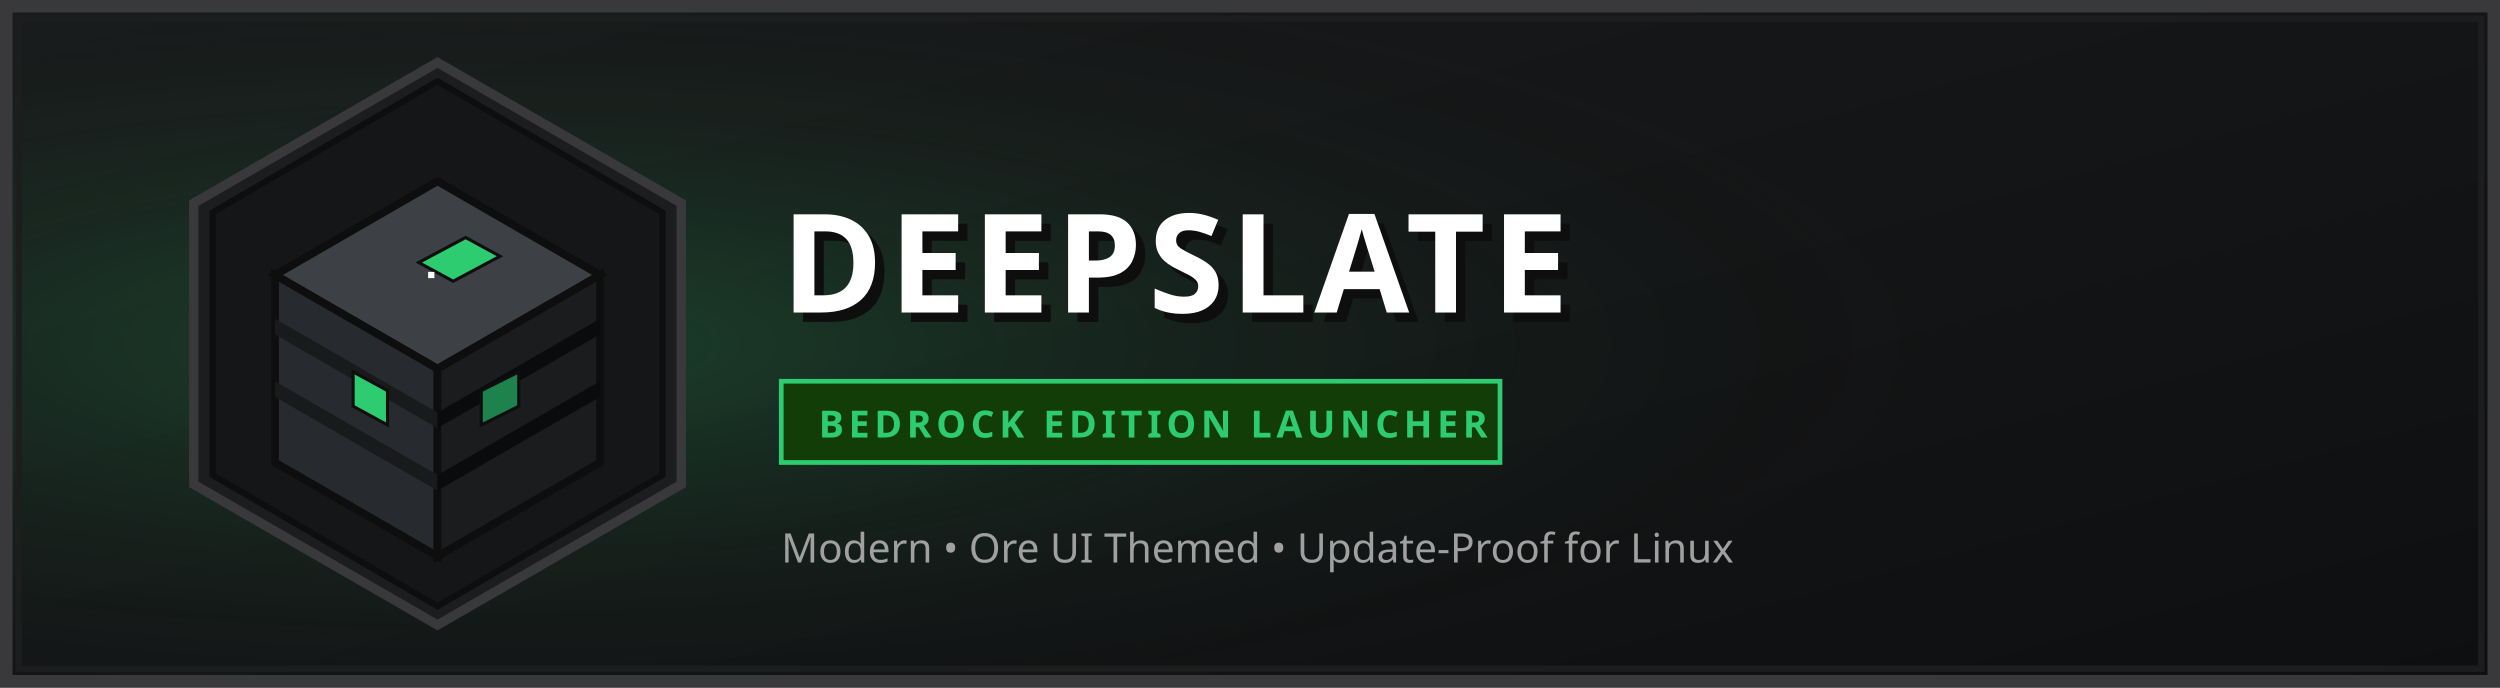
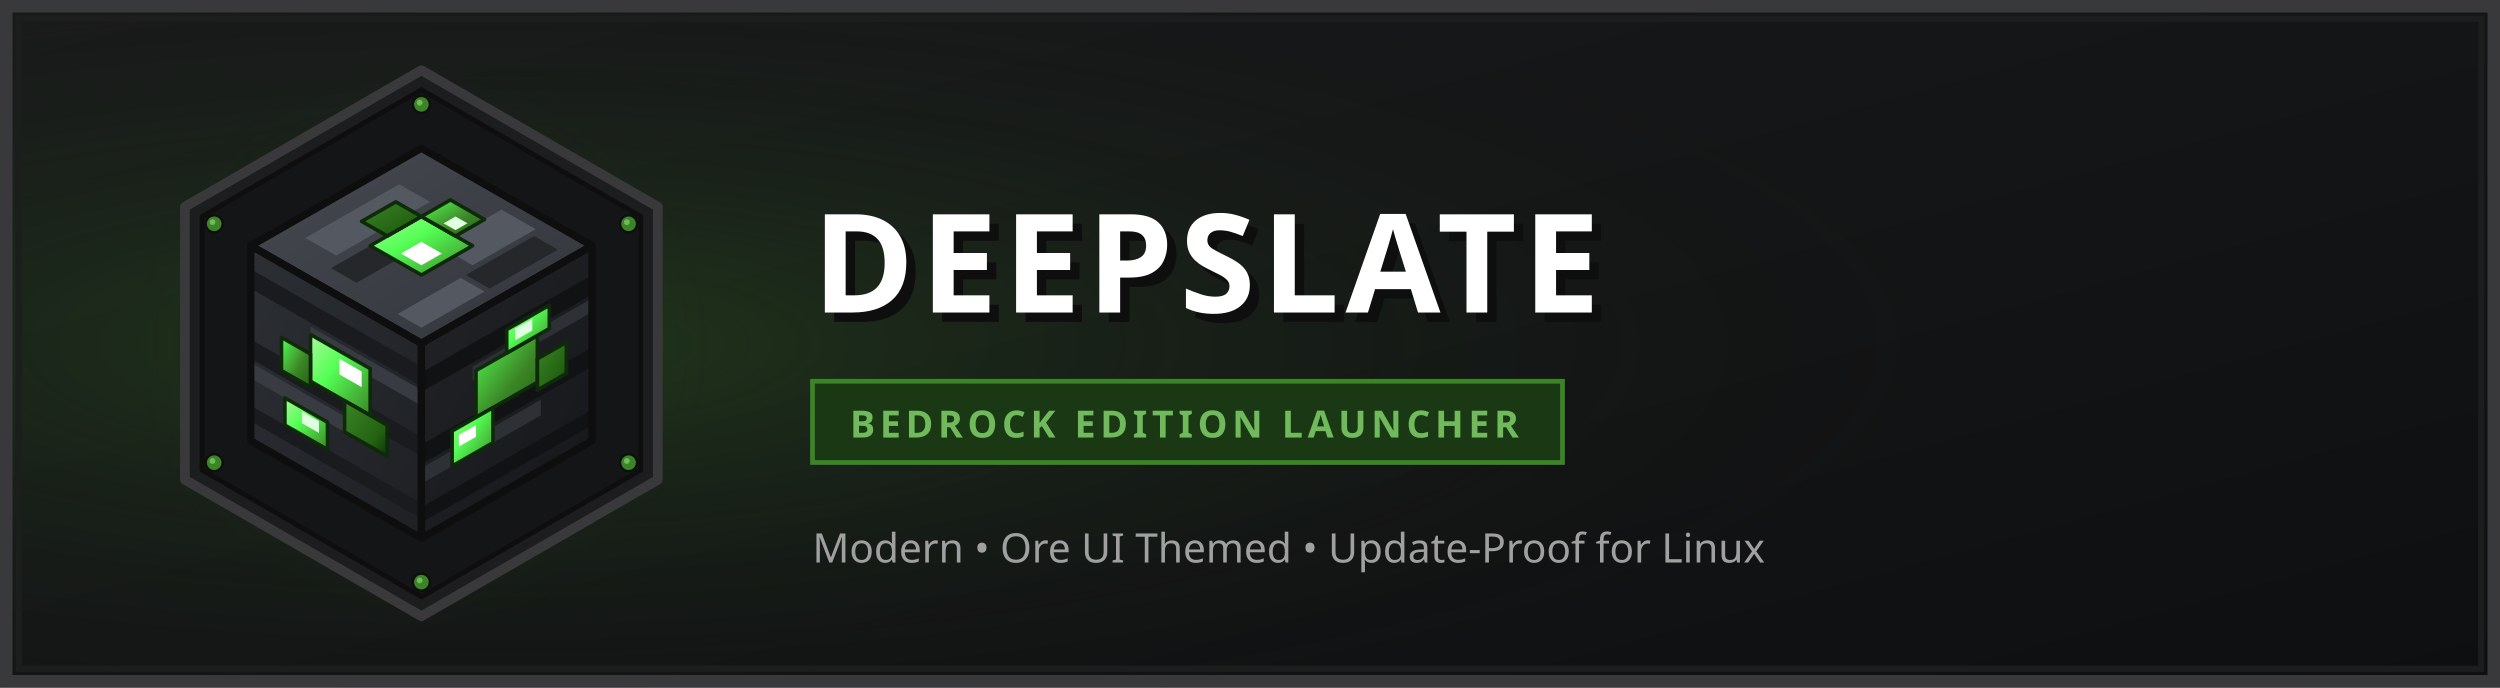
<svg xmlns="http://www.w3.org/2000/svg" width="800" height="220" viewBox="0 0 800 220" fill="none">
  <defs>
    <linearGradient id="bannerBg" x1="0%" y1="0%" x2="100%" y2="100%">
      <stop offset="0%" stop-color="#191A1B" />
      <stop offset="50%" stop-color="#141516" />
      <stop offset="100%" stop-color="#0E0F10" />
    </linearGradient>
    <radialGradient id="emeraldBannerGlow" cx="20%" cy="50%" r="60%">
-       <stop offset="0%" stop-color="#2ECC71" stop-opacity="0.25" />
+       <stop offset="0%" stop-color="#3B8526" stop-opacity="0.30" />
      <stop offset="100%" stop-color="#141516" stop-opacity="0" />
    </radialGradient>
-     <linearGradient id="textEmerald" x1="0%" y1="0%" x2="0%" y2="100%">
-       <stop offset="0%" stop-color="#A3E4D7" />
-       <stop offset="40%" stop-color="#2ECC71" />
-       <stop offset="100%" stop-color="#1E824C" />
-     </linearGradient>
  </defs>
  <rect width="800" height="220" fill="url(#bannerBg)" />
  <rect width="800" height="220" fill="url(#emeraldBannerGlow)" />
  <rect x="2" y="2" width="796" height="216" stroke="#39393B" stroke-width="4" fill="none" />
  <rect x="6" y="6" width="788" height="208" stroke="#1C1D1D" stroke-width="2" fill="none" />
-   <g transform="translate(40, 10)">
-     <polygon points="100,10 178,55 178,145 100,190 22,145 22,55" fill="#1C1D1E" stroke="#39393B" stroke-width="3" />
-     <polygon points="100,16 172,58 172,142 100,184 28,142 28,58" fill="#151617" stroke="#0E0E0F" stroke-width="2" />
-     <g transform="translate(100, 100)">
-       <polygon points="0,-52 52,-22 0,8 -52,-22" fill="#3D4146" stroke="#0E0E0F" stroke-width="2.5" />
-       <polygon points="-52,-22 0,8 0,68 -52,38" fill="#272A2E" stroke="#0E0E0F" stroke-width="2.5" />
-       <polygon points="0,8 52,-22 52,38 0,68" fill="#1A1C1E" stroke="#0E0E0F" stroke-width="2.5" />
-       <polygon points="-52,-8 0,22 0,27 -52,-3" fill="#181A1C" />
-       <polygon points="-52,12 0,42 0,47 -52,17" fill="#181A1C" />
-       <polygon points="0,22 52,-8 52,-3 0,27" fill="#0A0B0C" />
-       <polygon points="0,42 52,12 52,17 0,47" fill="#0A0B0C" />
-       <polygon points="-6,-26 9,-34 20,-28 5,-20" fill="#2ECC71" stroke="#0E0E0F" stroke-width="1" />
-       <polygon points="-27,9 -16,15 -16,26 -27,20" fill="#2ECC71" stroke="#0E0E0F" stroke-width="1" />
-       <polygon points="14,15 26,9 26,20 14,26" fill="#1E824C" stroke="#0E0E0F" stroke-width="1" />
-       <rect x="-3" y="-23" width="2" height="2" fill="#FFFFFF" />
+   <g transform="translate(35, 10) scale(0.78)">
+     <defs>
+       <radialGradient id="emeraldGlow" cx="50%" cy="50%" r="50%">
+         <stop offset="0%" stop-color="#3B8526" stop-opacity="0.45" />
+         <stop offset="60%" stop-color="#236212" stop-opacity="0.15" />
+         <stop offset="100%" stop-color="#161718" stop-opacity="0" />
+       </radialGradient>
+       <linearGradient id="cBright" x1="0%" y1="0%" x2="100%" y2="100%">
+         <stop offset="0%" stop-color="#A8F89A" />
+         <stop offset="40%" stop-color="#55FF55" />
+         <stop offset="100%" stop-color="#3B8526" />
+       </linearGradient>
+       <linearGradient id="cMedium" x1="0%" y1="0%" x2="100%" y2="100%">
+         <stop offset="0%" stop-color="#55FF55" />
+         <stop offset="60%" stop-color="#3B8526" />
+         <stop offset="100%" stop-color="#236212" />
+       </linearGradient>
+       <linearGradient id="cDark" x1="0%" y1="0%" x2="100%" y2="100%">
+         <stop offset="0%" stop-color="#3B8526" />
+         <stop offset="70%" stop-color="#236212" />
+         <stop offset="100%" stop-color="#113309" />
+       </linearGradient>
+       <linearGradient id="deepslateTop" x1="0%" y1="0%" x2="100%" y2="100%">
+         <stop offset="0%" stop-color="#464A50" />
+         <stop offset="100%" stop-color="#32363C" />
+       </linearGradient>
+       <linearGradient id="deepslateLeft" x1="0%" y1="0%" x2="100%" y2="100%">
+         <stop offset="0%" stop-color="#2C2F34" />
+         <stop offset="100%" stop-color="#1E2024" />
+       </linearGradient>
+       <linearGradient id="deepslateRight" x1="0%" y1="0%" x2="100%" y2="100%">
+         <stop offset="0%" stop-color="#212327" />
+         <stop offset="100%" stop-color="#16171A" />
+       </linearGradient>
+     </defs>
+     <circle cx="128" cy="128" r="120" fill="url(#emeraldGlow)" />
+     <polygon points="128,16 225,72 225,184 128,240 31,184 31,72" fill="#1C1D1E" stroke="#39393B" stroke-width="4" stroke-linejoin="round" />
+     <polygon points="128,24 218,76 218,180 128,232 38,180 38,76" fill="#141516" stroke="#0E0E0F" stroke-width="2" stroke-linejoin="round" />
+     <circle cx="128" cy="30" r="3.5" fill="#3B8526" stroke="#0E0E0F" stroke-width="1" />
+     <circle cx="127.3" cy="29.3" r="1.2" fill="#70B95C" />
+     <circle cx="213" cy="79" r="3.5" fill="#3B8526" stroke="#0E0E0F" stroke-width="1" />
+     <circle cx="212.3" cy="78.3" r="1.2" fill="#70B95C" />
+     <circle cx="213" cy="177" r="3.5" fill="#3B8526" stroke="#0E0E0F" stroke-width="1" />
+     <circle cx="212.3" cy="176.3" r="1.2" fill="#70B95C" />
+     <circle cx="128" cy="226" r="3.5" fill="#3B8526" stroke="#0E0E0F" stroke-width="1" />
+     <circle cx="127.3" cy="225.3" r="1.2" fill="#70B95C" />
+     <circle cx="43" cy="177" r="3.5" fill="#3B8526" stroke="#0E0E0F" stroke-width="1" />
+     <circle cx="42.3" cy="176.3" r="1.2" fill="#70B95C" />
+     <circle cx="43" cy="79" r="3.5" fill="#3B8526" stroke="#0E0E0F" stroke-width="1" />
+     <circle cx="42.3" cy="78.3" r="1.2" fill="#70B95C" />
+     <g id="isometric_block">
+       <polygon points="128,128 198,88 128,48 58,88" fill="url(#deepslateTop)" />
+       <polygon points="128,128 58,88 58,168 128,208" fill="url(#deepslateLeft)" />
+       <polygon points="128,128 198,88 198,168 128,208" fill="url(#deepslateRight)" />
+       <polygon points="128.0,121.6 153.9,106.8 144.1,101.2 118.2,116.0" fill="#545860" />
+       <polygon points="149.0,96.0 174.9,81.2 160.9,73.2 135.0,88.0" fill="#545860" />
+       <polygon points="93.0,92.0 131.5,70.0 118.9,62.8 80.4,84.8" fill="#545860" />
+       <polygon points="156.0,105.6 184.0,89.6 174.2,84.0 146.2,100.0" fill="#25272B" />
+       <polygon points="101.4,103.2 128.0,88.0 117.5,82.0 90.9,97.2" fill="#25272B" />
+       <polygon points="128.0,137.6 58.0,97.6 58.0,105.6 128.0,145.6" fill="#191B1E" />
+       <polygon points="128.0,147.2 82.5,121.2 82.5,127.6 128.0,153.6" fill="#383C42" />
+       <polygon points="128.0,166.4 58.0,126.4 58.0,134.4 128.0,174.4" fill="#191B1E" />
+       <polygon points="103.5,162.0 58.0,136.0 58.0,142.4 103.5,168.4" fill="#383C42" />
+       <polygon points="128.0,193.6 58.0,153.6 58.0,160.0 128.0,200.0" fill="#191B1E" />
+       <polygon points="128.0,140.0 198.0,100.0 198.0,108.0 128.0,148.0" fill="#111214" />
+       <polygon points="149.0,137.6 198.0,109.6 198.0,115.2 149.0,143.2" fill="#2D3035" />
+       <polygon points="128.0,169.6 198.0,129.6 198.0,137.6 128.0,177.6" fill="#111214" />
+       <polygon points="128.0,179.2 177.0,151.2 177.0,157.6 128.0,185.6" fill="#2D3035" />
+       <polygon points="128.0,195.2 198.0,155.2 198.0,161.6 128.0,201.6" fill="#111214" />
+       <polygon points="128.0,100.0 149.0,88.0 128.0,76.0 107.0,88.0" fill="url(#cBright)" stroke="#0E2A0A" stroke-width="1.5" stroke-linejoin="round" />
+       <polygon points="142.0,84.0 153.9,77.2 139.9,69.2 128.0,76.0" fill="url(#cMedium)" stroke="#0E2A0A" stroke-width="1.5" stroke-linejoin="round" />
+       <polygon points="114.0,84.0 128.0,76.0 117.5,70.0 103.5,78.0" fill="url(#cDark)" stroke="#0E2A0A" stroke-width="1.5" stroke-linejoin="round" />
+       <polygon points="128.0,96.0 136.4,91.2 128.0,86.4 119.6,91.2" fill="#FFFFFF" />
+       <polygon points="142.0,81.6 146.9,78.8 142.0,76.0 137.1,78.8" fill="#E0FFE0" />
+       <polygon points="107.0,138.4 82.5,124.4 82.5,143.6 107.0,157.6" fill="url(#cBright)" stroke="#0E2A0A" stroke-width="1.5" stroke-linejoin="round" />
+       <polygon points="82.5,132.4 70.6,125.6 70.6,139.2 82.5,146.0" fill="url(#cMedium)" stroke="#0E2A0A" stroke-width="1.5" stroke-linejoin="round" />
+       <polygon points="114.0,161.6 96.5,151.6 96.5,164.4 114.0,174.4" fill="url(#cDark)" stroke="#0E2A0A" stroke-width="1.5" stroke-linejoin="round" />
+       <polygon points="89.5,160.4 72.0,150.4 72.0,161.6 89.5,171.6" fill="url(#cBright)" stroke="#0E2A0A" stroke-width="1.5" stroke-linejoin="round" />
+       <polygon points="103.5,139.6 94.4,134.4 94.4,140.8 103.5,146.0" fill="#FFFFFF" />
+       <polygon points="86.0,160.0 79.0,156.0 79.0,160.8 86.0,164.8" fill="#E0FFE0" />
+       <polygon points="150.4,139.2 175.6,124.8 175.6,144.0 150.4,158.4" fill="url(#cMedium)" stroke="#0E2A0A" stroke-width="1.5" stroke-linejoin="round" />
+       <polygon points="175.6,134.4 187.5,127.6 187.5,140.4 175.6,147.2" fill="url(#cDark)" stroke="#0E2A0A" stroke-width="1.5" stroke-linejoin="round" />
+       <polygon points="140.6,164.0 157.4,154.4 157.4,168.8 140.6,178.4" fill="url(#cBright)" stroke="#0E2A0A" stroke-width="1.5" stroke-linejoin="round" />
+       <polygon points="163.0,122.4 180.5,112.4 180.5,122.0 163.0,132.0" fill="url(#cBright)" stroke="#0E2A0A" stroke-width="1.5" stroke-linejoin="round" />
+       <polygon points="143.4,165.6 150.4,161.6 150.4,166.4 143.4,170.4" fill="#FFFFFF" />
+       <polygon points="166.5,122.0 173.5,118.0 173.5,122.8 166.5,126.8" fill="#E0FFE0" />
+       <polygon points="128,128 198,88 128,48 58,88" fill="none" stroke="#0E0E0F" stroke-width="3" stroke-linejoin="round" />
+       <polygon points="128,128 58,88 58,168 128,208" fill="none" stroke="#0E0E0F" stroke-width="3" stroke-linejoin="round" />
+       <polygon points="128,128 198,88 198,168 128,208" fill="none" stroke="#0E0E0F" stroke-width="3" stroke-linejoin="round" />
    </g>
  </g>
-   <g transform="translate(250, 50)">
+   <g transform="translate(260, 50)">
    <text x="3" y="53" font-family="'Mojangles', sans-serif" font-size="44" font-weight="900" fill="#0E0E0F" letter-spacing="2">DEEPSLATE</text>
    <text x="0" y="50" font-family="'Mojangles', sans-serif" font-size="44" font-weight="900" fill="#FFFFFF" letter-spacing="2">DEEPSLATE</text>
-     <rect x="0" y="72" width="230" height="26" fill="#123D06" stroke="#2ECC71" stroke-width="1.5" />
-     <text x="12" y="90" font-family="'Mojangles', sans-serif" font-size="12" font-weight="bold" fill="#2ECC71" letter-spacing="1.5">BEDROCK EDITION LAUNCHER</text>
+     <rect x="0" y="72" width="240" height="26" fill="#1A3814" stroke="#3B8526" stroke-width="1.5" />
+     <text x="12" y="90" font-family="'Mojangles', sans-serif" font-size="12" font-weight="bold" fill="#70B95C" letter-spacing="1.5">BEDROCK EDITION LAUNCHER</text>
    <text x="0" y="130" font-family="'Mojangles', sans-serif" font-size="13" fill="#A0A0A0">Modern • Ore UI Themed • Update-Proof for Linux</text>
  </g>
</svg>
